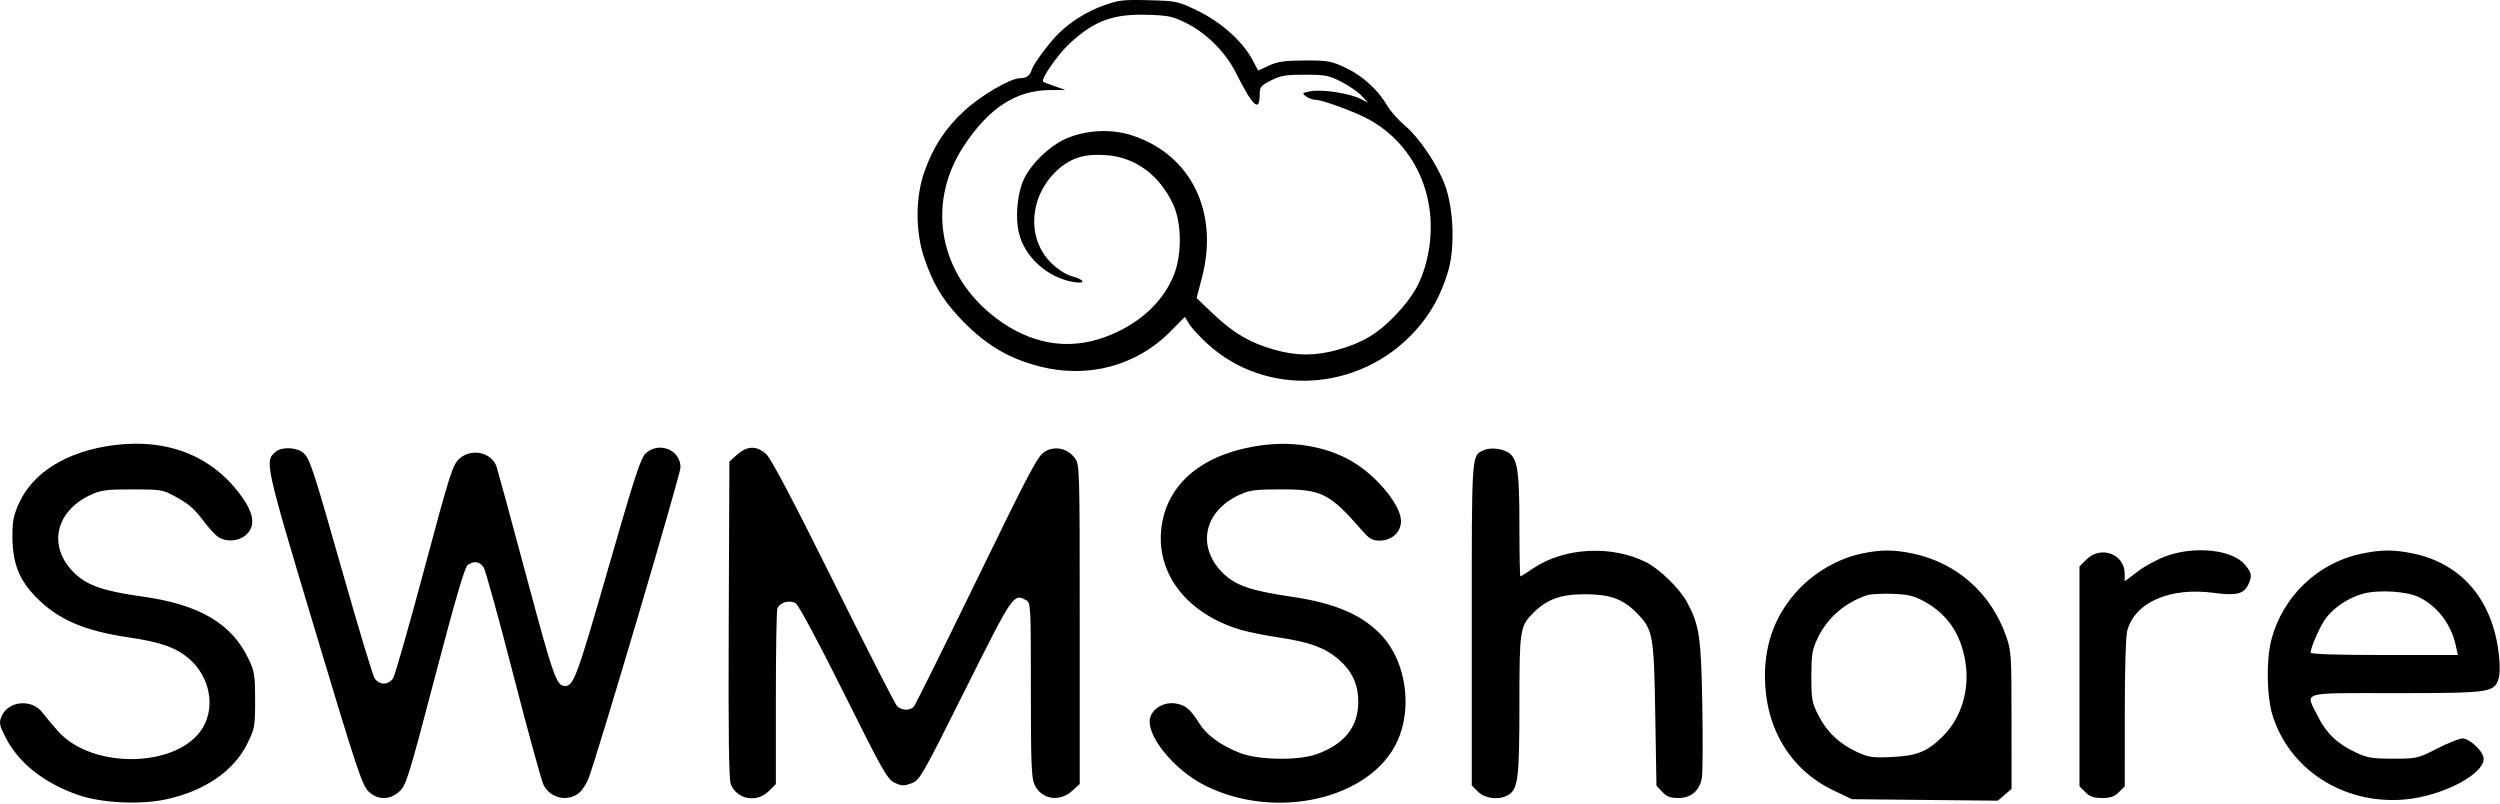
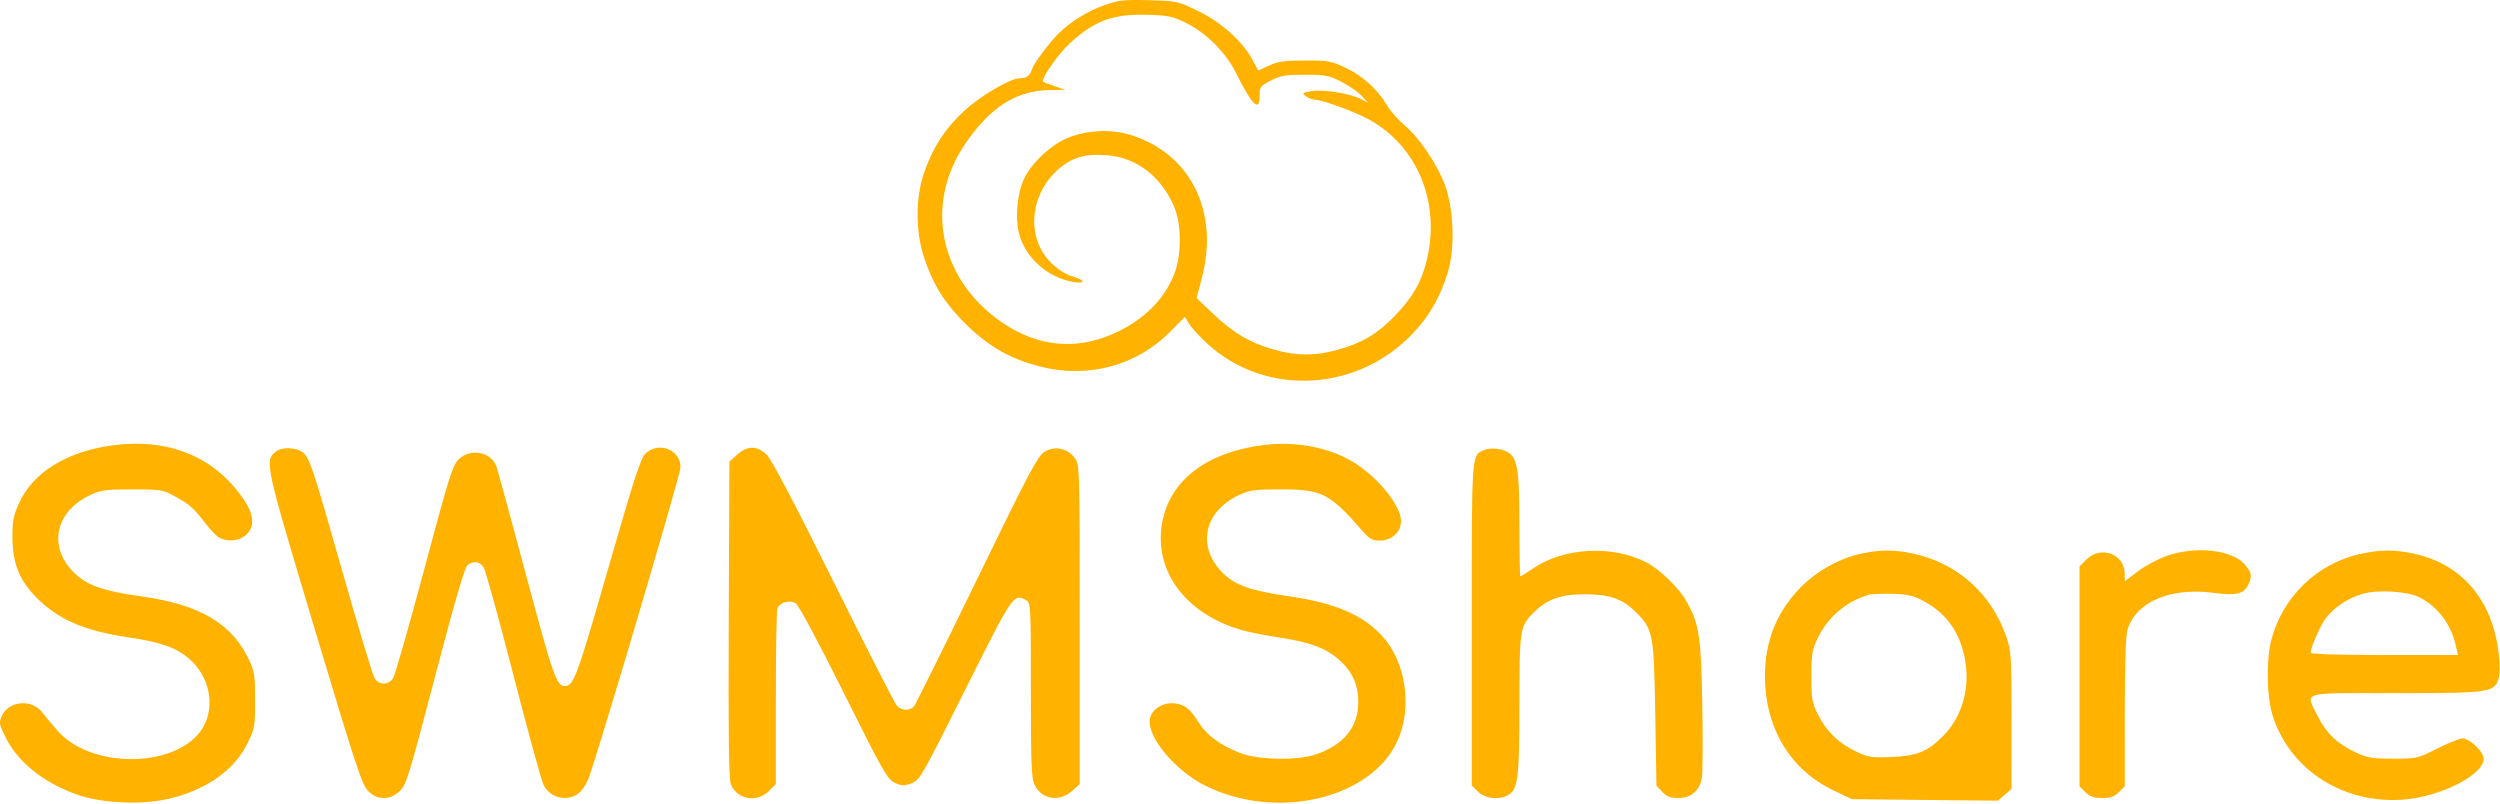
<svg xmlns="http://www.w3.org/2000/svg" width="1049" height="337" viewBox="0 0 1049 337" fill="none">
-   <path fill-rule="evenodd" clip-rule="evenodd" d="M463.102 2.282C456.219 4.761 449.489 8.913 444.427 13.804C440.445 17.653 433.768 26.572 432.98 29.097C432.142 31.784 430.768 32.803 427.957 32.824C423.908 32.853 411.454 40.154 404.554 46.541C396.609 53.897 391.577 61.594 387.883 72.041C384.067 82.831 384.05 97.225 387.84 108.339C391.415 118.821 395.203 125.27 402.266 132.899C412.721 144.192 422.677 150.297 436.315 153.779C456.505 158.934 476.838 153.505 491.033 139.17L497.187 132.955L498.853 135.775C499.769 137.326 503.146 141.027 506.357 144C531.085 166.894 570.536 164.56 593.825 138.825C600.345 131.62 604.561 124.014 607.582 114.006C610.558 104.145 609.998 87.756 606.342 77.764C603.179 69.12 595.593 57.837 589.472 52.676C586.772 50.4 583.467 46.667 582.128 44.383C578.189 37.66 571.8 31.835 564.693 28.486C558.55 25.591 557.259 25.357 547.55 25.38C539.031 25.4 536.189 25.801 532.487 27.506L527.924 29.608L525.531 25.098C521.475 17.452 512.407 9.313 502.701 4.608C494.216 0.494 493.82 0.408 482.05 0.097C471.296 -0.187 469.329 0.04 463.102 2.282ZM498.082 9.855C506.469 14.112 514.395 22.123 518.645 30.638C525.534 44.443 528.55 47.298 528.55 40.016C528.55 36.463 528.885 36.022 533.3 33.766C537.35 31.697 539.451 31.341 547.55 31.35C556.099 31.359 557.628 31.657 562.825 34.321C566.002 35.95 569.827 38.587 571.325 40.182L574.05 43.081L570.865 41.468C566.303 39.157 554.773 37.384 550.063 38.269C546.333 38.97 546.2 39.11 548.004 40.429C549.064 41.204 550.742 41.839 551.732 41.839C554.735 41.839 568.7 46.961 574.55 50.207C594.774 61.43 604.452 84.97 598.709 108.967C596.457 118.378 592.963 124.496 585.228 132.576C578.111 140.011 571.623 143.872 561.45 146.727C551.916 149.402 544.184 149.402 534.65 146.727C524.592 143.905 517.476 139.728 509.07 131.716L502.09 125.062L504.32 116.56C511.54 89.031 499.827 65.004 475.228 56.881C466.758 54.084 456.874 54.407 448.253 57.762C441.308 60.465 432.963 68.207 429.719 74.957C426.874 80.876 425.904 90.979 427.53 97.757C429.963 107.898 439.552 116.513 450.427 118.327C455.905 119.241 455.27 117.379 449.58 115.847C447.306 115.235 443.82 112.98 441.176 110.41C430.491 100.025 431.842 81.794 444.096 71.007C449.744 66.036 455.538 64.38 464.623 65.142C476.671 66.152 486.622 73.595 492.291 85.839C495.835 93.492 495.987 106.632 492.63 115.183C488.02 126.927 477.592 136.354 463.55 141.472C448.064 147.115 432.437 144.401 418.054 133.57C394.059 115.501 388.401 85.65 404.363 61.339C414.881 45.318 426.285 37.898 440.55 37.792L447.05 37.744L442.55 36.183C440.075 35.325 437.893 34.477 437.701 34.298C436.607 33.282 443.813 22.886 448.83 18.24C459.212 8.628 467.152 5.731 481.794 6.213C490.509 6.5 492.23 6.885 498.082 9.855ZM47.55 186.819C28.198 189.344 13.839 198.16 7.994 211.105C5.642 216.314 5.186 218.654 5.221 225.339C5.279 236.504 8.116 243.565 15.516 250.965C24.601 260.05 35.545 264.745 53.898 267.43C67.309 269.393 73.847 271.689 79.291 276.35C87.903 283.721 90.454 296.207 85.184 305.198C75.225 322.194 38.87 323.142 24.316 306.786C21.97 304.149 19.017 300.624 17.753 298.952C13.332 293.097 3.351 294.076 0.636 300.63C-0.466 303.292 -0.283 304.227 2.369 309.473C7.718 320.052 18.439 328.556 32.715 333.543C42.395 336.924 58.623 337.763 69.514 335.446C85.74 331.993 98.111 323.543 103.763 312.052C106.902 305.672 107.05 304.852 107.05 293.855C107.05 283.54 106.779 281.761 104.449 276.793C97.353 261.666 83.748 253.632 59.55 250.28C43.511 248.058 36.567 245.649 31.219 240.451C19.946 229.495 23.058 214.54 38.05 207.64C42.423 205.627 44.614 205.339 55.55 205.343C67.26 205.347 68.366 205.519 73.05 208.069C79.377 211.513 81.327 213.214 86.003 219.368C88.08 222.102 90.741 224.886 91.915 225.554C95.349 227.507 100.162 227.077 103.094 224.555C107.097 221.112 106.738 216.081 101.998 209.199C89.899 191.632 70.805 183.784 47.55 186.819ZM530.05 186.759C506.211 189.78 490.819 201.604 487.639 219.339C484.046 239.377 497.152 257.265 520.55 264.258C523.575 265.162 530.763 266.606 536.523 267.468C549.367 269.389 555.925 271.757 561.414 276.454C567.269 281.467 569.872 286.936 569.924 294.339C569.999 304.966 564.055 312.418 552.228 316.524C544.519 319.2 527.955 318.922 520.445 315.991C512.221 312.782 506.404 308.56 503.181 303.46C499.398 297.475 497.479 295.864 493.329 295.191C488.742 294.446 484.071 296.906 482.722 300.776C480.268 307.814 492.209 322.857 505.592 329.587C535.289 344.522 575.196 335.328 586.342 310.982C592.707 297.079 590 277.984 580.112 267.039C572.05 258.116 560.404 253.059 541.633 250.33C524.88 247.895 518.242 245.584 513.029 240.37C501.989 229.331 505.173 214.487 520.05 207.64C524.422 205.628 526.62 205.339 537.55 205.339C554.688 205.339 557.907 206.98 571.64 222.723C574.602 226.119 575.861 226.839 578.835 226.839C584.094 226.839 587.985 223.202 587.849 218.411C587.677 212.325 579.085 201.365 569.433 194.92C559.006 187.957 544.431 184.936 530.05 186.759ZM115.754 189.489C110.939 193.422 111.094 194.128 132.023 263.852C149.678 322.669 151.981 329.619 154.631 332.089C156.674 333.993 158.648 334.839 161.05 334.839C163.426 334.839 165.481 333.973 167.574 332.089C170.435 329.514 171.388 326.448 182.558 283.849C190.881 252.109 195.007 237.978 196.209 237.099C198.801 235.204 201.336 235.576 202.942 238.089C203.733 239.327 209.359 259.689 215.446 283.339C221.533 306.989 227.238 327.749 228.125 329.471C230.924 334.906 238.11 336.546 242.837 332.828C244.242 331.722 246.104 328.91 246.972 326.578C251.177 315.293 285.55 199.046 285.55 196.111C285.55 188.839 276.728 185.168 271.078 190.089C268.872 192.01 266.543 199.122 255.129 238.775C242.067 284.153 240.709 287.839 237.05 287.839C233.525 287.839 232.217 284.128 221.016 242.339C214.677 218.689 209.017 197.869 208.437 196.072C206.39 189.724 197.753 187.822 192.622 192.589C189.917 195.102 188.661 199.082 178.021 238.839C171.618 262.764 165.733 283.351 164.942 284.589C164.091 285.92 162.502 286.839 161.05 286.839C159.593 286.839 158.018 285.925 157.173 284.589C156.391 283.351 150.25 262.989 143.527 239.339C131.242 196.12 129.962 192.256 127.155 189.926C124.431 187.666 118.275 187.429 115.754 189.489ZM309.316 190.757L306.05 193.674L305.779 259.998C305.58 308.554 305.818 327.072 306.667 329.121C309.32 335.525 317.572 336.971 322.627 331.916L325.55 328.993V292.998C325.55 273.2 325.836 256.256 326.186 255.344C327.198 252.708 331.441 251.533 333.935 253.198C335.161 254.017 343.611 269.789 354.039 290.724C370.391 323.553 372.333 326.983 375.392 328.434C378.306 329.817 379.247 329.851 382.404 328.685C385.932 327.383 386.667 326.105 405.05 289.339C425.135 249.169 425.248 249.002 430.498 251.811C432.51 252.888 432.55 253.626 432.55 289.473C432.55 320.408 432.788 326.539 434.098 329.299C437.007 335.43 444.463 336.676 449.784 331.921L453.05 329.003V261.995C453.05 195.53 453.033 194.963 450.954 192.163C447.942 188.105 442.704 186.981 438.431 189.476C435.481 191.199 432.287 197.214 409.916 243.171C396.06 271.636 384.179 295.581 383.514 296.382C381.868 298.366 378.199 298.217 376.288 296.089C375.424 295.127 363.424 271.614 349.622 243.839C332.617 209.618 323.559 192.453 321.523 190.589C317.528 186.933 313.535 186.988 309.316 190.757ZM622.907 188.784C617.358 191.144 617.55 188.525 617.55 261.925V329.566L620.186 332.203C623.267 335.283 629.695 335.826 633.289 333.31C636.979 330.725 637.539 325.757 637.544 295.557C637.551 264.095 637.748 262.795 643.383 257.16C649.112 251.431 654.913 249.338 665.05 249.344C675.398 249.35 680.825 251.268 686.473 256.916C693.635 264.078 693.97 265.847 694.54 299.511L695.05 329.683L697.474 332.261C699.362 334.269 700.866 334.839 704.27 334.839C709.572 334.839 713.082 331.85 714.09 326.476C714.46 324.503 714.553 310.84 714.295 296.114C713.79 267.188 713.051 262.205 707.852 252.653C704.716 246.89 696.526 238.888 690.748 235.94C676.483 228.663 656.403 229.69 643.526 238.355C640.679 240.271 638.169 241.839 637.95 241.839C637.73 241.839 637.547 232.277 637.544 220.589C637.539 198.616 636.859 193.334 633.668 190.446C631.403 188.396 625.84 187.537 622.907 188.784ZM780.826 232.35C771.364 234.406 761.494 240.075 754.664 247.376C745.177 257.518 740.537 269.505 740.565 283.799C740.607 305.376 751.166 322.979 769.242 331.611L777.05 335.339L807.67 335.653L838.289 335.968L841.17 333.488L844.05 331.009L844.039 302.174C844.028 274.696 843.919 273.033 841.737 266.839C835.405 248.866 821.075 236.178 802.713 232.286C794.579 230.562 788.981 230.578 780.826 232.35ZM909.428 233.148C905.786 234.389 900.274 237.317 897.178 239.654L891.55 243.904L891.518 240.621C891.439 232.421 881.459 228.776 875.473 234.762L872.55 237.685V283.808V329.93L875.005 332.384C876.898 334.278 878.509 334.839 882.05 334.839C885.591 334.839 887.202 334.278 889.095 332.384L891.55 329.93L891.556 299.134C891.559 280.731 891.983 266.819 892.61 264.562C895.914 252.664 910.509 246.315 928.922 248.765C938.438 250.032 941.584 249.255 943.44 245.182C945.064 241.616 944.836 240.333 941.975 236.932C936.77 230.746 921.636 228.987 909.428 233.148ZM990.55 232.402C972.344 236.333 957.772 250.37 953.042 268.532C950.857 276.921 951.095 292.156 953.535 300.056C960.584 322.876 983.231 337.491 1008.48 335.515C1025.14 334.211 1043.9 324.117 1042 317.475C1041.13 314.412 1035.91 309.839 1033.29 309.839C1032.06 309.839 1027.28 311.752 1022.67 314.089C1014.45 318.257 1014.09 318.339 1004.17 318.339C995.358 318.339 993.333 318.003 988.504 315.738C980.761 312.106 976.146 307.719 972.597 300.617C967.27 289.956 964.337 290.839 1005.08 290.839C1044.37 290.839 1046.4 290.568 1048.32 285.073C1048.98 283.163 1049.06 279.413 1048.52 274.632C1045.96 251.827 1033.08 236.604 1012.69 232.282C1004.52 230.55 998.987 230.58 990.55 232.402ZM1015.27 250.694C1022.91 254.596 1028.43 261.895 1030.42 270.75L1031.34 274.839H1000.44C980.738 274.839 969.55 274.481 969.55 273.85C969.55 271.557 973.603 262.459 976.057 259.241C979.471 254.766 985.413 250.855 991.353 249.174C997.971 247.301 1010.13 248.075 1015.27 250.694ZM807.366 252.335C816.973 257.564 822.592 265.672 824.6 277.203C826.664 289.055 823.134 301.02 815.248 308.906C808.785 315.369 804.445 317.144 793.892 317.639C785.716 318.023 784.147 317.801 779.272 315.569C771.876 312.183 766.512 307.101 762.989 300.143C760.292 294.817 760.05 293.474 760.05 283.839C760.05 274.594 760.362 272.682 762.659 267.839C766.757 259.202 774.122 252.813 783.55 249.716C784.925 249.265 789.656 249.021 794.062 249.175C800.673 249.406 803.001 249.959 807.366 252.335Z" fill="black" />
+   <path fill-rule="evenodd" clip-rule="evenodd" d="M463.102 2.282C456.219 4.761 449.489 8.913 444.427 13.804C440.445 17.653 433.768 26.572 432.98 29.097C432.142 31.784 430.768 32.803 427.957 32.824C423.908 32.853 411.454 40.154 404.554 46.541C396.609 53.897 391.577 61.594 387.883 72.041C384.067 82.831 384.05 97.225 387.84 108.339C391.415 118.821 395.203 125.27 402.266 132.899C412.721 144.192 422.677 150.297 436.315 153.779C456.505 158.934 476.838 153.505 491.033 139.17L497.187 132.955L498.853 135.775C499.769 137.326 503.146 141.027 506.357 144C531.085 166.894 570.536 164.56 593.825 138.825C600.345 131.62 604.561 124.014 607.582 114.006C610.558 104.145 609.998 87.756 606.342 77.764C603.179 69.12 595.593 57.837 589.472 52.676C586.772 50.4 583.467 46.667 582.128 44.383C578.189 37.66 571.8 31.835 564.693 28.486C558.55 25.591 557.259 25.357 547.55 25.38C539.031 25.4 536.189 25.801 532.487 27.506L527.924 29.608L525.531 25.098C521.475 17.452 512.407 9.313 502.701 4.608C494.216 0.494 493.82 0.408 482.05 0.097C471.296 -0.187 469.329 0.04 463.102 2.282ZM498.082 9.855C506.469 14.112 514.395 22.123 518.645 30.638C525.534 44.443 528.55 47.298 528.55 40.016C528.55 36.463 528.885 36.022 533.3 33.766C537.35 31.697 539.451 31.341 547.55 31.35C556.099 31.359 557.628 31.657 562.825 34.321C566.002 35.95 569.827 38.587 571.325 40.182L574.05 43.081L570.865 41.468C566.303 39.157 554.773 37.384 550.063 38.269C546.333 38.97 546.2 39.11 548.004 40.429C549.064 41.204 550.742 41.839 551.732 41.839C554.735 41.839 568.7 46.961 574.55 50.207C594.774 61.43 604.452 84.97 598.709 108.967C596.457 118.378 592.963 124.496 585.228 132.576C578.111 140.011 571.623 143.872 561.45 146.727C551.916 149.402 544.184 149.402 534.65 146.727C524.592 143.905 517.476 139.728 509.07 131.716L502.09 125.062L504.32 116.56C511.54 89.031 499.827 65.004 475.228 56.881C466.758 54.084 456.874 54.407 448.253 57.762C441.308 60.465 432.963 68.207 429.719 74.957C426.874 80.876 425.904 90.979 427.53 97.757C429.963 107.898 439.552 116.513 450.427 118.327C455.905 119.241 455.27 117.379 449.58 115.847C447.306 115.235 443.82 112.98 441.176 110.41C430.491 100.025 431.842 81.794 444.096 71.007C449.744 66.036 455.538 64.38 464.623 65.142C476.671 66.152 486.622 73.595 492.291 85.839C495.835 93.492 495.987 106.632 492.63 115.183C488.02 126.927 477.592 136.354 463.55 141.472C448.064 147.115 432.437 144.401 418.054 133.57C394.059 115.501 388.401 85.65 404.363 61.339C414.881 45.318 426.285 37.898 440.55 37.792L447.05 37.744L442.55 36.183C440.075 35.325 437.893 34.477 437.701 34.298C436.607 33.282 443.813 22.886 448.83 18.24C459.212 8.628 467.152 5.731 481.794 6.213C490.509 6.5 492.23 6.885 498.082 9.855ZM47.55 186.819C28.198 189.344 13.839 198.16 7.994 211.105C5.642 216.314 5.186 218.654 5.221 225.339C5.279 236.504 8.116 243.565 15.516 250.965C24.601 260.05 35.545 264.745 53.898 267.43C67.309 269.393 73.847 271.689 79.291 276.35C87.903 283.721 90.454 296.207 85.184 305.198C75.225 322.194 38.87 323.142 24.316 306.786C21.97 304.149 19.017 300.624 17.753 298.952C13.332 293.097 3.351 294.076 0.636 300.63C-0.466 303.292 -0.283 304.227 2.369 309.473C7.718 320.052 18.439 328.556 32.715 333.543C42.395 336.924 58.623 337.763 69.514 335.446C85.74 331.993 98.111 323.543 103.763 312.052C106.902 305.672 107.05 304.852 107.05 293.855C107.05 283.54 106.779 281.761 104.449 276.793C97.353 261.666 83.748 253.632 59.55 250.28C43.511 248.058 36.567 245.649 31.219 240.451C19.946 229.495 23.058 214.54 38.05 207.64C42.423 205.627 44.614 205.339 55.55 205.343C67.26 205.347 68.366 205.519 73.05 208.069C79.377 211.513 81.327 213.214 86.003 219.368C88.08 222.102 90.741 224.886 91.915 225.554C95.349 227.507 100.162 227.077 103.094 224.555C107.097 221.112 106.738 216.081 101.998 209.199C89.899 191.632 70.805 183.784 47.55 186.819ZM530.05 186.759C506.211 189.78 490.819 201.604 487.639 219.339C484.046 239.377 497.152 257.265 520.55 264.258C523.575 265.162 530.763 266.606 536.523 267.468C549.367 269.389 555.925 271.757 561.414 276.454C567.269 281.467 569.872 286.936 569.924 294.339C569.999 304.966 564.055 312.418 552.228 316.524C544.519 319.2 527.955 318.922 520.445 315.991C512.221 312.782 506.404 308.56 503.181 303.46C499.398 297.475 497.479 295.864 493.329 295.191C488.742 294.446 484.071 296.906 482.722 300.776C480.268 307.814 492.209 322.857 505.592 329.587C535.289 344.522 575.196 335.328 586.342 310.982C592.707 297.079 590 277.984 580.112 267.039C572.05 258.116 560.404 253.059 541.633 250.33C524.88 247.895 518.242 245.584 513.029 240.37C501.989 229.331 505.173 214.487 520.05 207.64C524.422 205.628 526.62 205.339 537.55 205.339C554.688 205.339 557.907 206.98 571.64 222.723C574.602 226.119 575.861 226.839 578.835 226.839C584.094 226.839 587.985 223.202 587.849 218.411C587.677 212.325 579.085 201.365 569.433 194.92C559.006 187.957 544.431 184.936 530.05 186.759ZM115.754 189.489C110.939 193.422 111.094 194.128 132.023 263.852C149.678 322.669 151.981 329.619 154.631 332.089C156.674 333.993 158.648 334.839 161.05 334.839C163.426 334.839 165.481 333.973 167.574 332.089C170.435 329.514 171.388 326.448 182.558 283.849C190.881 252.109 195.007 237.978 196.209 237.099C198.801 235.204 201.336 235.576 202.942 238.089C203.733 239.327 209.359 259.689 215.446 283.339C221.533 306.989 227.238 327.749 228.125 329.471C230.924 334.906 238.11 336.546 242.837 332.828C244.242 331.722 246.104 328.91 246.972 326.578C251.177 315.293 285.55 199.046 285.55 196.111C285.55 188.839 276.728 185.168 271.078 190.089C268.872 192.01 266.543 199.122 255.129 238.775C242.067 284.153 240.709 287.839 237.05 287.839C233.525 287.839 232.217 284.128 221.016 242.339C214.677 218.689 209.017 197.869 208.437 196.072C206.39 189.724 197.753 187.822 192.622 192.589C189.917 195.102 188.661 199.082 178.021 238.839C171.618 262.764 165.733 283.351 164.942 284.589C164.091 285.92 162.502 286.839 161.05 286.839C159.593 286.839 158.018 285.925 157.173 284.589C156.391 283.351 150.25 262.989 143.527 239.339C131.242 196.12 129.962 192.256 127.155 189.926C124.431 187.666 118.275 187.429 115.754 189.489ZM309.316 190.757L306.05 193.674L305.779 259.998C305.58 308.554 305.818 327.072 306.667 329.121C309.32 335.525 317.572 336.971 322.627 331.916L325.55 328.993V292.998C325.55 273.2 325.836 256.256 326.186 255.344C327.198 252.708 331.441 251.533 333.935 253.198C335.161 254.017 343.611 269.789 354.039 290.724C370.391 323.553 372.333 326.983 375.392 328.434C378.306 329.817 379.247 329.851 382.404 328.685C385.932 327.383 386.667 326.105 405.05 289.339C425.135 249.169 425.248 249.002 430.498 251.811C432.51 252.888 432.55 253.626 432.55 289.473C432.55 320.408 432.788 326.539 434.098 329.299C437.007 335.43 444.463 336.676 449.784 331.921L453.05 329.003V261.995C453.05 195.53 453.033 194.963 450.954 192.163C447.942 188.105 442.704 186.981 438.431 189.476C435.481 191.199 432.287 197.214 409.916 243.171C396.06 271.636 384.179 295.581 383.514 296.382C381.868 298.366 378.199 298.217 376.288 296.089C375.424 295.127 363.424 271.614 349.622 243.839C332.617 209.618 323.559 192.453 321.523 190.589C317.528 186.933 313.535 186.988 309.316 190.757ZM622.907 188.784C617.358 191.144 617.55 188.525 617.55 261.925V329.566L620.186 332.203C623.267 335.283 629.695 335.826 633.289 333.31C636.979 330.725 637.539 325.757 637.544 295.557C637.551 264.095 637.748 262.795 643.383 257.16C649.112 251.431 654.913 249.338 665.05 249.344C675.398 249.35 680.825 251.268 686.473 256.916C693.635 264.078 693.97 265.847 694.54 299.511L695.05 329.683L697.474 332.261C699.362 334.269 700.866 334.839 704.27 334.839C709.572 334.839 713.082 331.85 714.09 326.476C714.46 324.503 714.553 310.84 714.295 296.114C713.79 267.188 713.051 262.205 707.852 252.653C704.716 246.89 696.526 238.888 690.748 235.94C676.483 228.663 656.403 229.69 643.526 238.355C640.679 240.271 638.169 241.839 637.95 241.839C637.73 241.839 637.547 232.277 637.544 220.589C637.539 198.616 636.859 193.334 633.668 190.446C631.403 188.396 625.84 187.537 622.907 188.784ZM780.826 232.35C771.364 234.406 761.494 240.075 754.664 247.376C745.177 257.518 740.537 269.505 740.565 283.799C740.607 305.376 751.166 322.979 769.242 331.611L777.05 335.339L807.67 335.653L838.289 335.968L841.17 333.488L844.05 331.009L844.039 302.174C844.028 274.696 843.919 273.033 841.737 266.839C835.405 248.866 821.075 236.178 802.713 232.286C794.579 230.562 788.981 230.578 780.826 232.35ZM909.428 233.148C905.786 234.389 900.274 237.317 897.178 239.654L891.55 243.904L891.518 240.621C891.439 232.421 881.459 228.776 875.473 234.762L872.55 237.685V283.808V329.93L875.005 332.384C876.898 334.278 878.509 334.839 882.05 334.839C885.591 334.839 887.202 334.278 889.095 332.384L891.55 329.93L891.556 299.134C891.559 280.731 891.983 266.819 892.61 264.562C895.914 252.664 910.509 246.315 928.922 248.765C938.438 250.032 941.584 249.255 943.44 245.182C945.064 241.616 944.836 240.333 941.975 236.932C936.77 230.746 921.636 228.987 909.428 233.148ZM990.55 232.402C972.344 236.333 957.772 250.37 953.042 268.532C950.857 276.921 951.095 292.156 953.535 300.056C960.584 322.876 983.231 337.491 1008.48 335.515C1025.14 334.211 1043.9 324.117 1042 317.475C1041.13 314.412 1035.91 309.839 1033.29 309.839C1032.06 309.839 1027.28 311.752 1022.67 314.089C1014.45 318.257 1014.09 318.339 1004.17 318.339C995.358 318.339 993.333 318.003 988.504 315.738C980.761 312.106 976.146 307.719 972.597 300.617C967.27 289.956 964.337 290.839 1005.08 290.839C1044.37 290.839 1046.4 290.568 1048.32 285.073C1048.98 283.163 1049.06 279.413 1048.52 274.632C1045.96 251.827 1033.08 236.604 1012.69 232.282C1004.52 230.55 998.987 230.58 990.55 232.402ZM1015.27 250.694C1022.91 254.596 1028.43 261.895 1030.42 270.75L1031.34 274.839H1000.44C980.738 274.839 969.55 274.481 969.55 273.85C969.55 271.557 973.603 262.459 976.057 259.241C979.471 254.766 985.413 250.855 991.353 249.174C997.971 247.301 1010.13 248.075 1015.27 250.694ZM807.366 252.335C816.973 257.564 822.592 265.672 824.6 277.203C826.664 289.055 823.134 301.02 815.248 308.906C808.785 315.369 804.445 317.144 793.892 317.639C785.716 318.023 784.147 317.801 779.272 315.569C771.876 312.183 766.512 307.101 762.989 300.143C760.292 294.817 760.05 293.474 760.05 283.839C760.05 274.594 760.362 272.682 762.659 267.839C766.757 259.202 774.122 252.813 783.55 249.716C784.925 249.265 789.656 249.021 794.062 249.175C800.673 249.406 803.001 249.959 807.366 252.335Z" fill="#ffb300" />
</svg>
